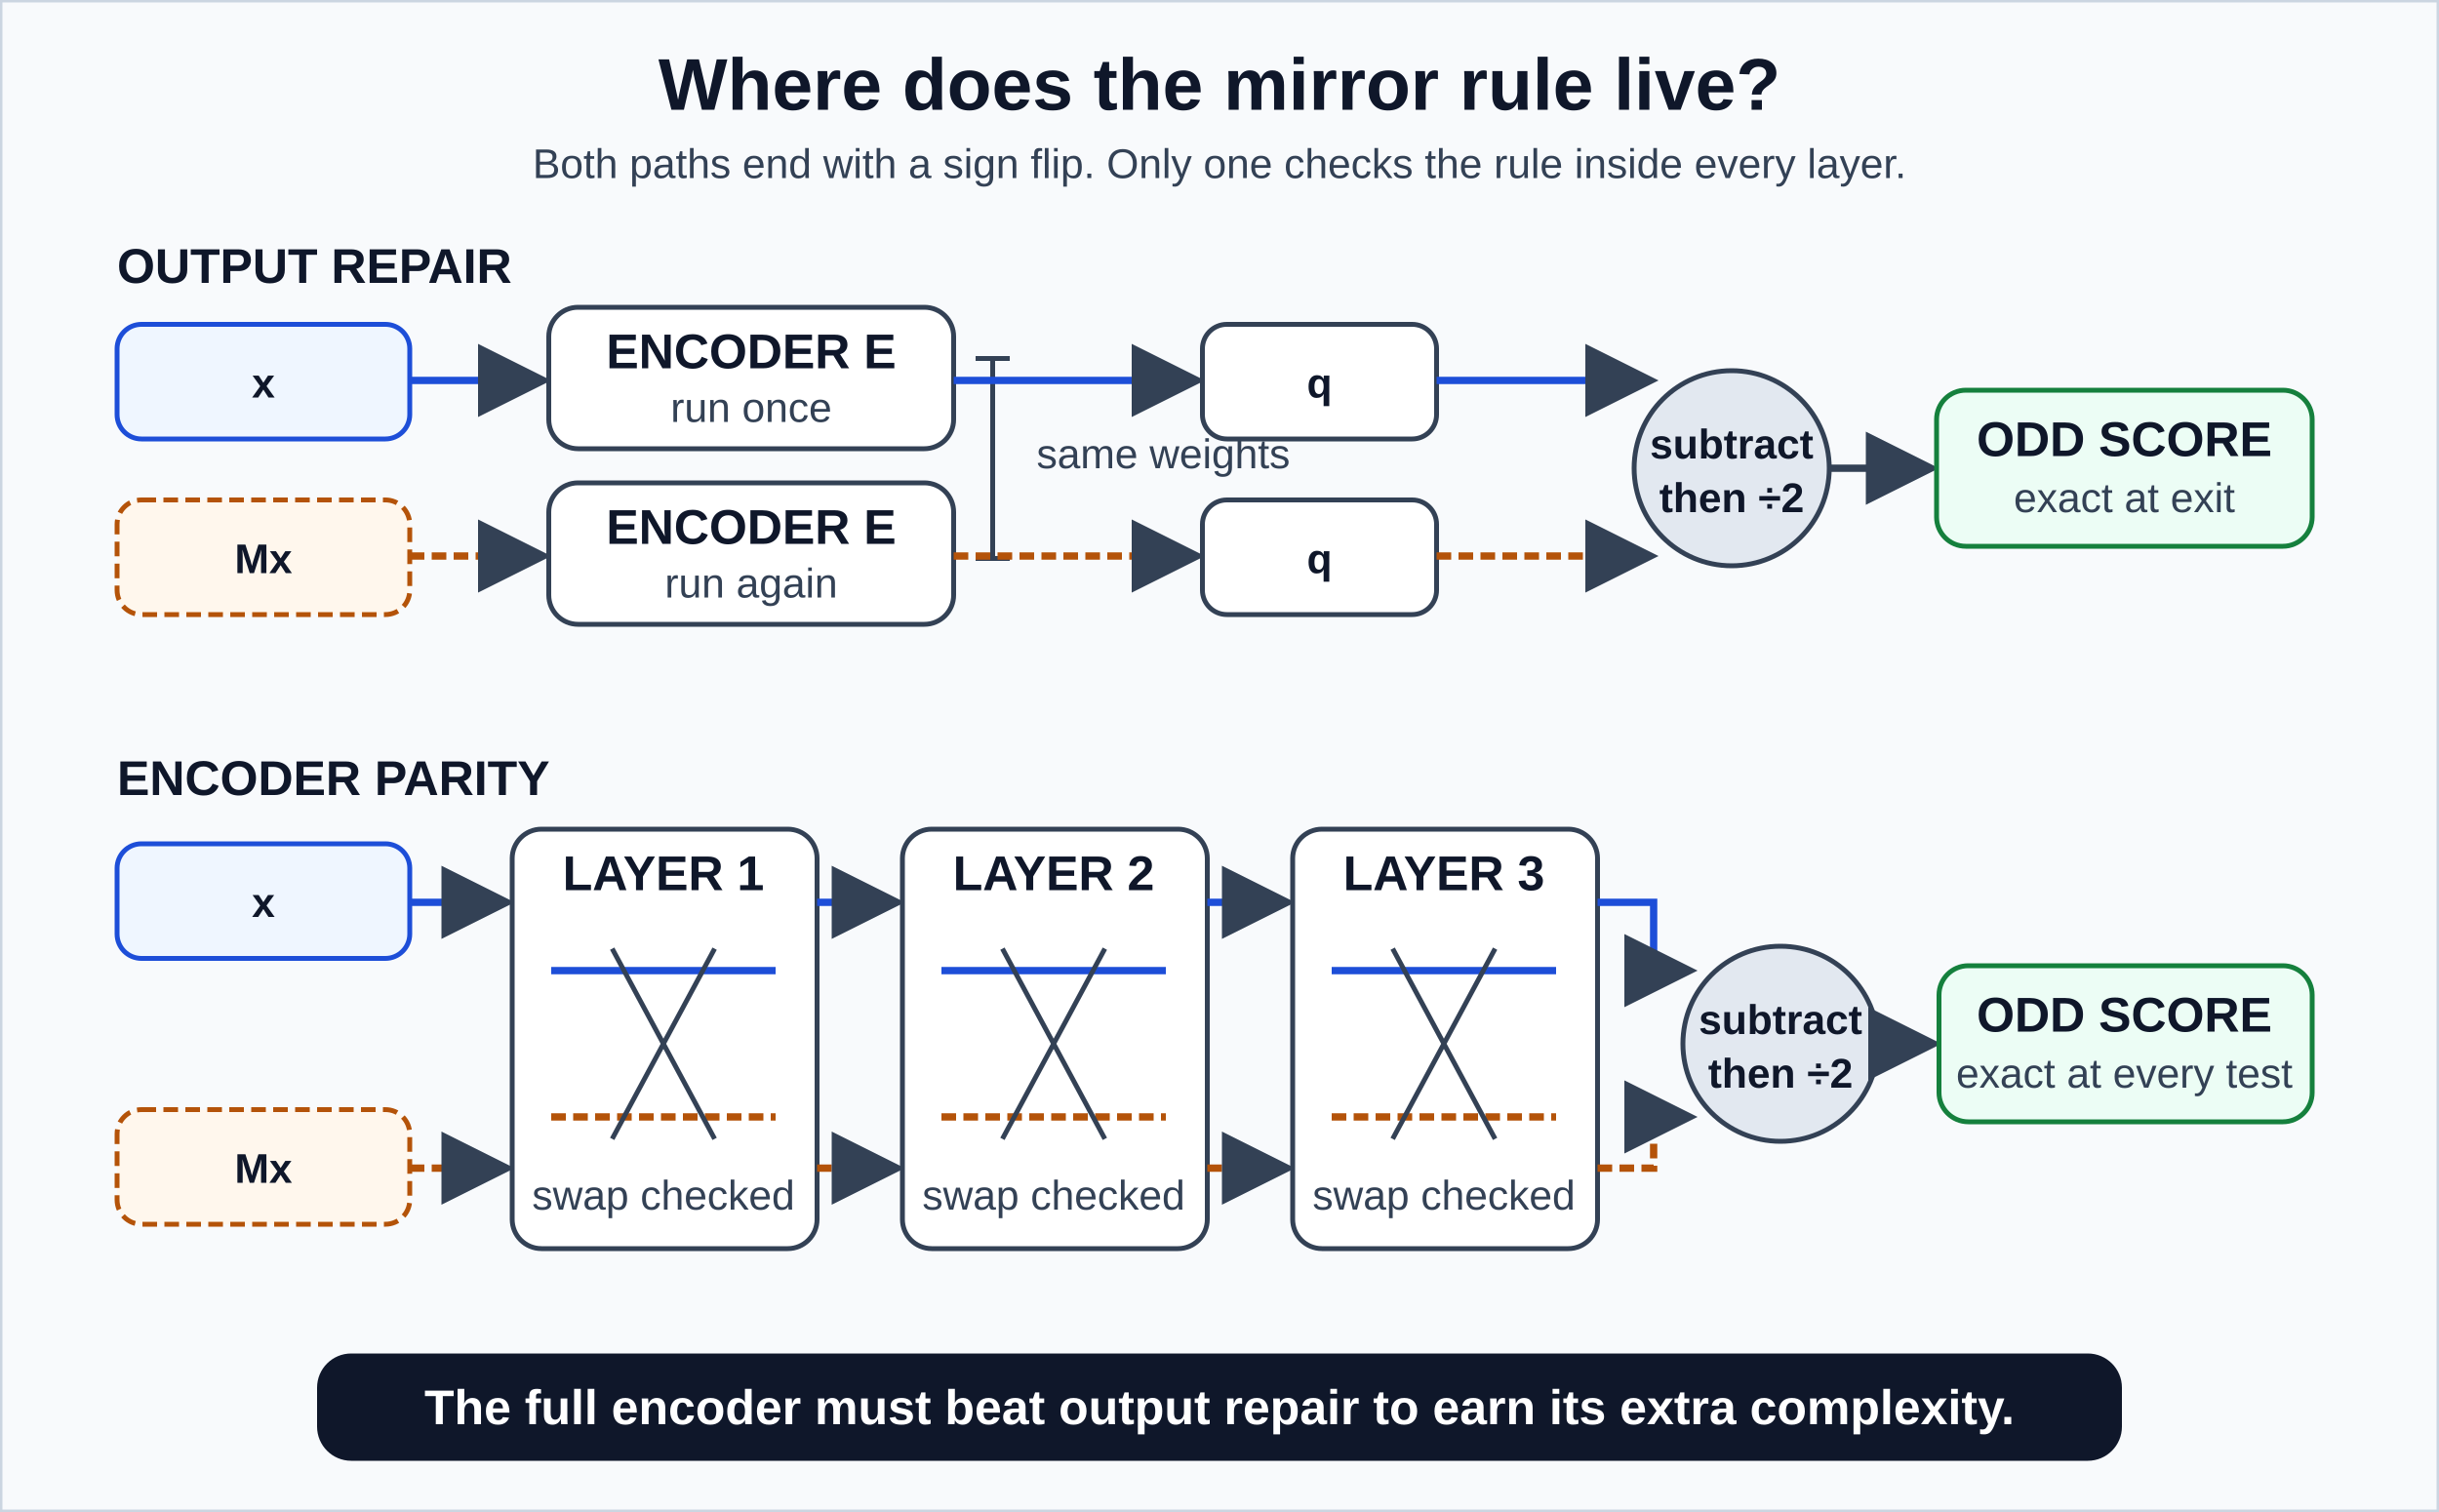
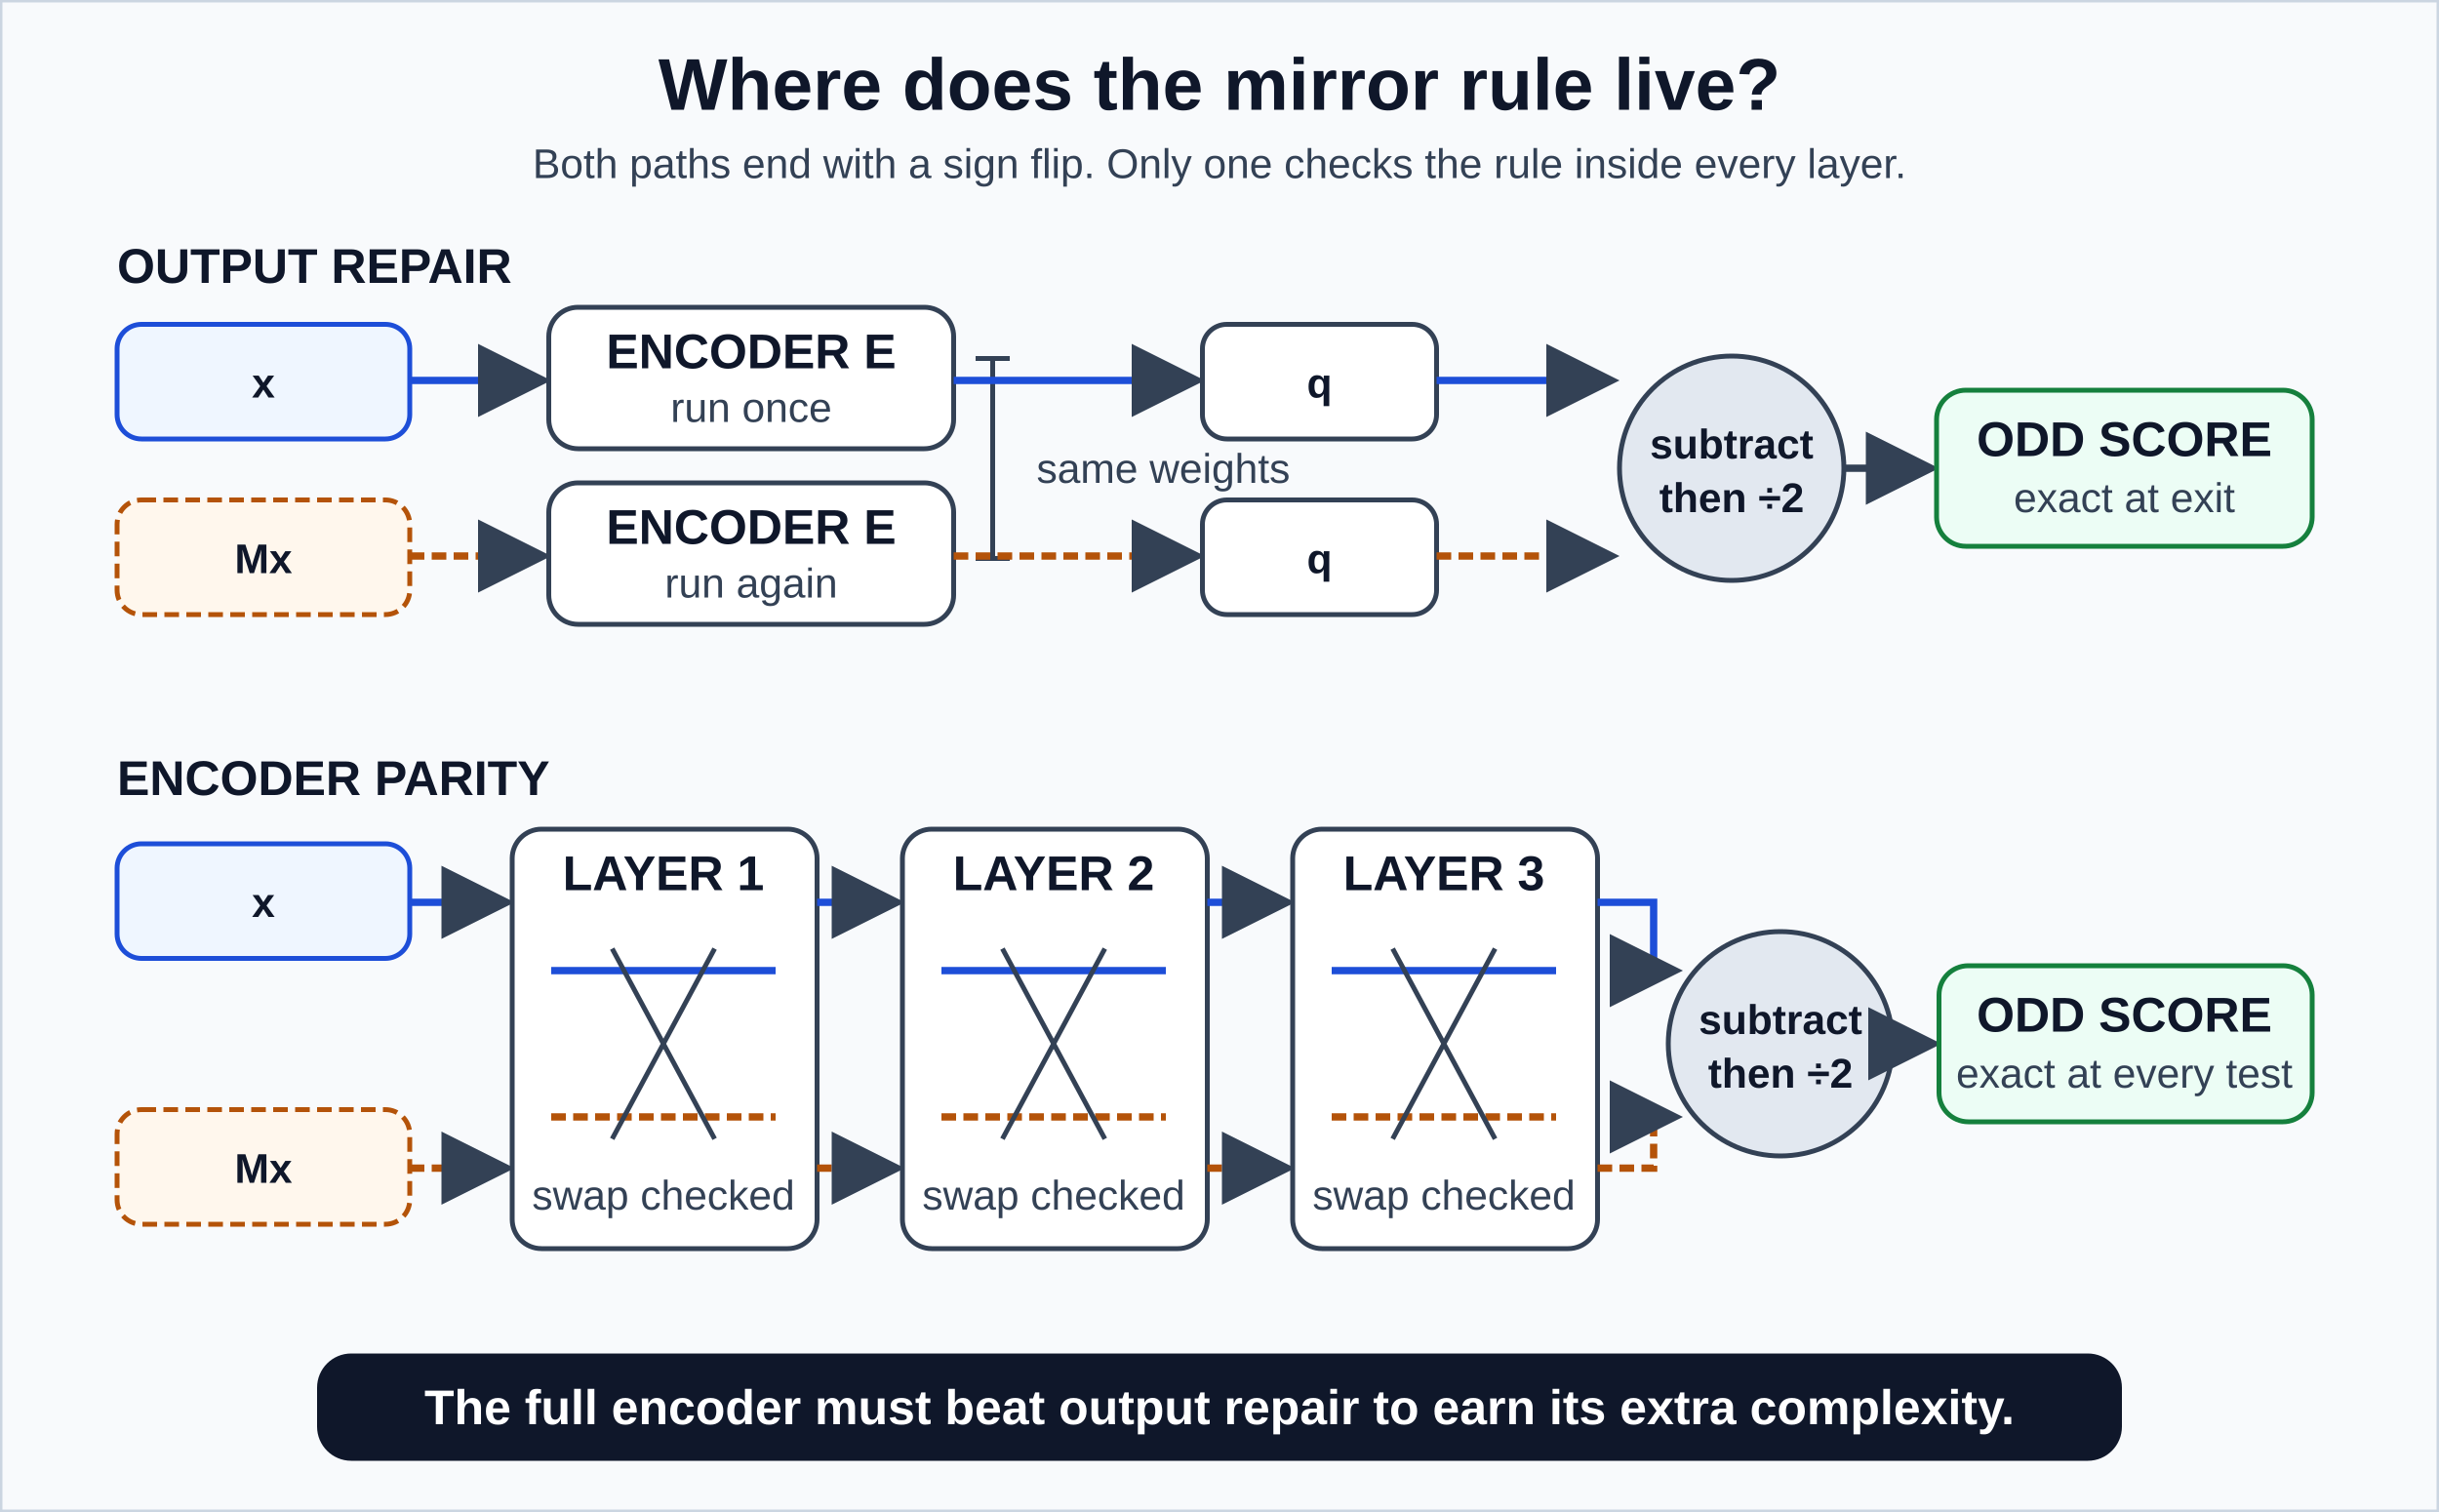
<svg xmlns="http://www.w3.org/2000/svg" width="1000" height="620" viewBox="0 0 1000 620" role="img" aria-labelledby="title desc">
  <defs>
    <marker id="arrow" markerWidth="10" markerHeight="10" refX="8" refY="5" orient="auto">
      <path d="M0 0 L10 5 L0 10 Z" fill="#334155" />
    </marker>
    <style>
      .title{font:700 30px Arial,sans-serif;fill:#0f172a}.head{font:700 20px Arial,sans-serif;fill:#0f172a}
      .body{font:18px Arial,sans-serif;fill:#1e293b}.note{font:17px Arial,sans-serif;fill:#334155}
      .strong{font:700 17px Arial,sans-serif;fill:#0f172a}.bar{font:700 20px Arial,sans-serif;fill:#fff}
    </style>
  </defs>
  <rect width="1000" height="620" fill="#f8fafc" />
  <rect x="0.5" y="0.5" width="999" height="619" fill="none" stroke="#cbd5e1" />
  <text x="500" y="45" text-anchor="middle" class="title">Where does the mirror rule live?</text>
  <text x="500" y="73" text-anchor="middle" class="note">Both paths end with a sign flip. Only one checks the rule inside every layer.</text>
  <text x="48" y="116" class="head">OUTPUT REPAIR</text>
  <rect x="48" y="133" width="120" height="47" rx="10" fill="#eff6ff" stroke="#1d4ed8" stroke-width="2" />
  <text x="108" y="163" text-anchor="middle" class="strong">x</text>
  <rect x="48" y="205" width="120" height="47" rx="10" fill="#fff7ed" stroke="#b45309" stroke-width="2" stroke-dasharray="6 3" />
  <text x="108" y="235" text-anchor="middle" class="strong">Mx</text>
  <path d="M168 156 H220" fill="none" stroke="#1d4ed8" stroke-width="3" marker-end="url(#arrow)" />
  <path d="M168 228 H220" fill="none" stroke="#b45309" stroke-width="3" stroke-dasharray="6 3" marker-end="url(#arrow)" />
  <rect x="225" y="126" width="166" height="58" rx="12" fill="#fff" stroke="#334155" stroke-width="2" />
  <text x="308" y="151" text-anchor="middle" class="head">ENCODER E</text>
  <text x="308" y="173" text-anchor="middle" class="note">run once</text>
  <rect x="225" y="198" width="166" height="58" rx="12" fill="#fff" stroke="#334155" stroke-width="2" />
  <text x="308" y="223" text-anchor="middle" class="head">ENCODER E</text>
  <text x="308" y="245" text-anchor="middle" class="note">run again</text>
  <path d="M407 147 v82" fill="none" stroke="#334155" stroke-width="2" />
  <path d="M400 147 h14 M400 229 h14" fill="none" stroke="#334155" stroke-width="2" />
-   <text x="425" y="192" class="note">same weights</text>
+   <text x="425" y="198" class="note">same weights</text>
  <path d="M391 156 H488" fill="none" stroke="#1d4ed8" stroke-width="3" marker-end="url(#arrow)" />
  <path d="M391 228 H488" fill="none" stroke="#b45309" stroke-width="3" stroke-dasharray="6 3" marker-end="url(#arrow)" />
  <rect x="493" y="133" width="96" height="47" rx="10" fill="#fff" stroke="#334155" stroke-width="2" />
  <text x="541" y="163" text-anchor="middle" class="strong">q</text>
  <rect x="493" y="205" width="96" height="47" rx="10" fill="#fff" stroke="#334155" stroke-width="2" />
  <text x="541" y="235" text-anchor="middle" class="strong">q</text>
-   <path d="M589 156 H674" fill="none" stroke="#1d4ed8" stroke-width="3" marker-end="url(#arrow)" />
-   <path d="M589 228 H674" fill="none" stroke="#b45309" stroke-width="3" stroke-dasharray="6 3" marker-end="url(#arrow)" />
-   <circle cx="710" cy="192" r="40" fill="#e2e8f0" stroke="#334155" stroke-width="2" />
+   <path d="M589 156 H658" fill="none" stroke="#1d4ed8" stroke-width="3" marker-end="url(#arrow)" />
+   <path d="M589 228 H658" fill="none" stroke="#b45309" stroke-width="3" stroke-dasharray="6 3" marker-end="url(#arrow)" />
+   <circle cx="710" cy="192" r="46" fill="#e2e8f0" stroke="#334155" stroke-width="2" />
  <text x="710" y="188" text-anchor="middle" class="strong">subtract</text>
  <text x="710" y="210" text-anchor="middle" class="strong">then ÷2</text>
-   <path d="M750 192 H789" fill="none" stroke="#334155" stroke-width="3" marker-end="url(#arrow)" />
+   <path d="M756 192 H789" fill="none" stroke="#334155" stroke-width="3" marker-end="url(#arrow)" />
  <rect x="794" y="160" width="154" height="64" rx="12" fill="#ecfdf5" stroke="#15803d" stroke-width="2" />
  <text x="871" y="187" text-anchor="middle" class="head">ODD SCORE</text>
  <text x="871" y="210" text-anchor="middle" class="note">exact at exit</text>
  <text x="48" y="326" class="head">ENCODER PARITY</text>
  <rect x="48" y="346" width="120" height="47" rx="10" fill="#eff6ff" stroke="#1d4ed8" stroke-width="2" />
  <text x="108" y="376" text-anchor="middle" class="strong">x</text>
  <rect x="48" y="455" width="120" height="47" rx="10" fill="#fff7ed" stroke="#b45309" stroke-width="2" stroke-dasharray="6 3" />
  <text x="108" y="485" text-anchor="middle" class="strong">Mx</text>
  <path d="M168 370 H205" fill="none" stroke="#1d4ed8" stroke-width="3" marker-end="url(#arrow)" />
  <path d="M168 479 H205" fill="none" stroke="#b45309" stroke-width="3" stroke-dasharray="6 3" marker-end="url(#arrow)" />
  <g>
    <rect x="210" y="340" width="125" height="172" rx="12" fill="#fff" stroke="#334155" stroke-width="2" />
    <text x="272" y="365" text-anchor="middle" class="head">LAYER 1</text>
    <path d="M226 398 H318" fill="none" stroke="#1d4ed8" stroke-width="3" />
    <path d="M226 458 H318" fill="none" stroke="#b45309" stroke-width="3" stroke-dasharray="6 3" />
    <path d="M251 389 L293 467 M251 467 L293 389" fill="none" stroke="#334155" stroke-width="2" />
    <text x="272" y="496" text-anchor="middle" class="note">swap checked</text>
  </g>
  <path d="M335 370 H365" fill="none" stroke="#1d4ed8" stroke-width="3" marker-end="url(#arrow)" />
  <path d="M335 479 H365" fill="none" stroke="#b45309" stroke-width="3" stroke-dasharray="6 3" marker-end="url(#arrow)" />
  <g>
    <rect x="370" y="340" width="125" height="172" rx="12" fill="#fff" stroke="#334155" stroke-width="2" />
    <text x="432" y="365" text-anchor="middle" class="head">LAYER 2</text>
    <path d="M386 398 H478" fill="none" stroke="#1d4ed8" stroke-width="3" />
    <path d="M386 458 H478" fill="none" stroke="#b45309" stroke-width="3" stroke-dasharray="6 3" />
    <path d="M411 389 L453 467 M411 467 L453 389" fill="none" stroke="#334155" stroke-width="2" />
    <text x="432" y="496" text-anchor="middle" class="note">swap checked</text>
  </g>
  <path d="M495 370 H525" fill="none" stroke="#1d4ed8" stroke-width="3" marker-end="url(#arrow)" />
  <path d="M495 479 H525" fill="none" stroke="#b45309" stroke-width="3" stroke-dasharray="6 3" marker-end="url(#arrow)" />
  <g>
    <rect x="530" y="340" width="125" height="172" rx="12" fill="#fff" stroke="#334155" stroke-width="2" />
    <text x="592" y="365" text-anchor="middle" class="head">LAYER 3</text>
    <path d="M546 398 H638" fill="none" stroke="#1d4ed8" stroke-width="3" />
    <path d="M546 458 H638" fill="none" stroke="#b45309" stroke-width="3" stroke-dasharray="6 3" />
    <path d="M571 389 L613 467 M571 467 L613 389" fill="none" stroke="#334155" stroke-width="2" />
    <text x="592" y="496" text-anchor="middle" class="note">swap checked</text>
  </g>
-   <path d="M655 370 H678 V398 H690" fill="none" stroke="#1d4ed8" stroke-width="3" marker-end="url(#arrow)" />
-   <path d="M655 479 H678 V458 H690" fill="none" stroke="#b45309" stroke-width="3" stroke-dasharray="6 3" marker-end="url(#arrow)" />
-   <circle cx="730" cy="428" r="40" fill="#e2e8f0" stroke="#334155" stroke-width="2" />
+   <path d="M655 370 H678 V398 H684" fill="none" stroke="#1d4ed8" stroke-width="3" marker-end="url(#arrow)" />
+   <path d="M655 479 H678 V458 H684" fill="none" stroke="#b45309" stroke-width="3" stroke-dasharray="6 3" marker-end="url(#arrow)" />
+   <circle cx="730" cy="428" r="46" fill="#e2e8f0" stroke="#334155" stroke-width="2" />
  <text x="730" y="424" text-anchor="middle" class="strong">subtract</text>
  <text x="730" y="446" text-anchor="middle" class="strong">then ÷2</text>
-   <path d="M770 428 H790" fill="none" stroke="#334155" stroke-width="3" marker-end="url(#arrow)" />
+   <path d="M776 428 H790" fill="none" stroke="#334155" stroke-width="3" marker-end="url(#arrow)" />
  <rect x="795" y="396" width="153" height="64" rx="12" fill="#ecfdf5" stroke="#15803d" stroke-width="2" />
  <text x="871" y="423" text-anchor="middle" class="head">ODD SCORE</text>
  <text x="871" y="446" text-anchor="middle" class="note">exact at every test</text>
  <rect x="130" y="555" width="740" height="44" rx="14" fill="#0f172a" />
  <text x="500" y="584" text-anchor="middle" class="bar">The full encoder must beat output repair to earn its extra complexity.</text>
</svg>
